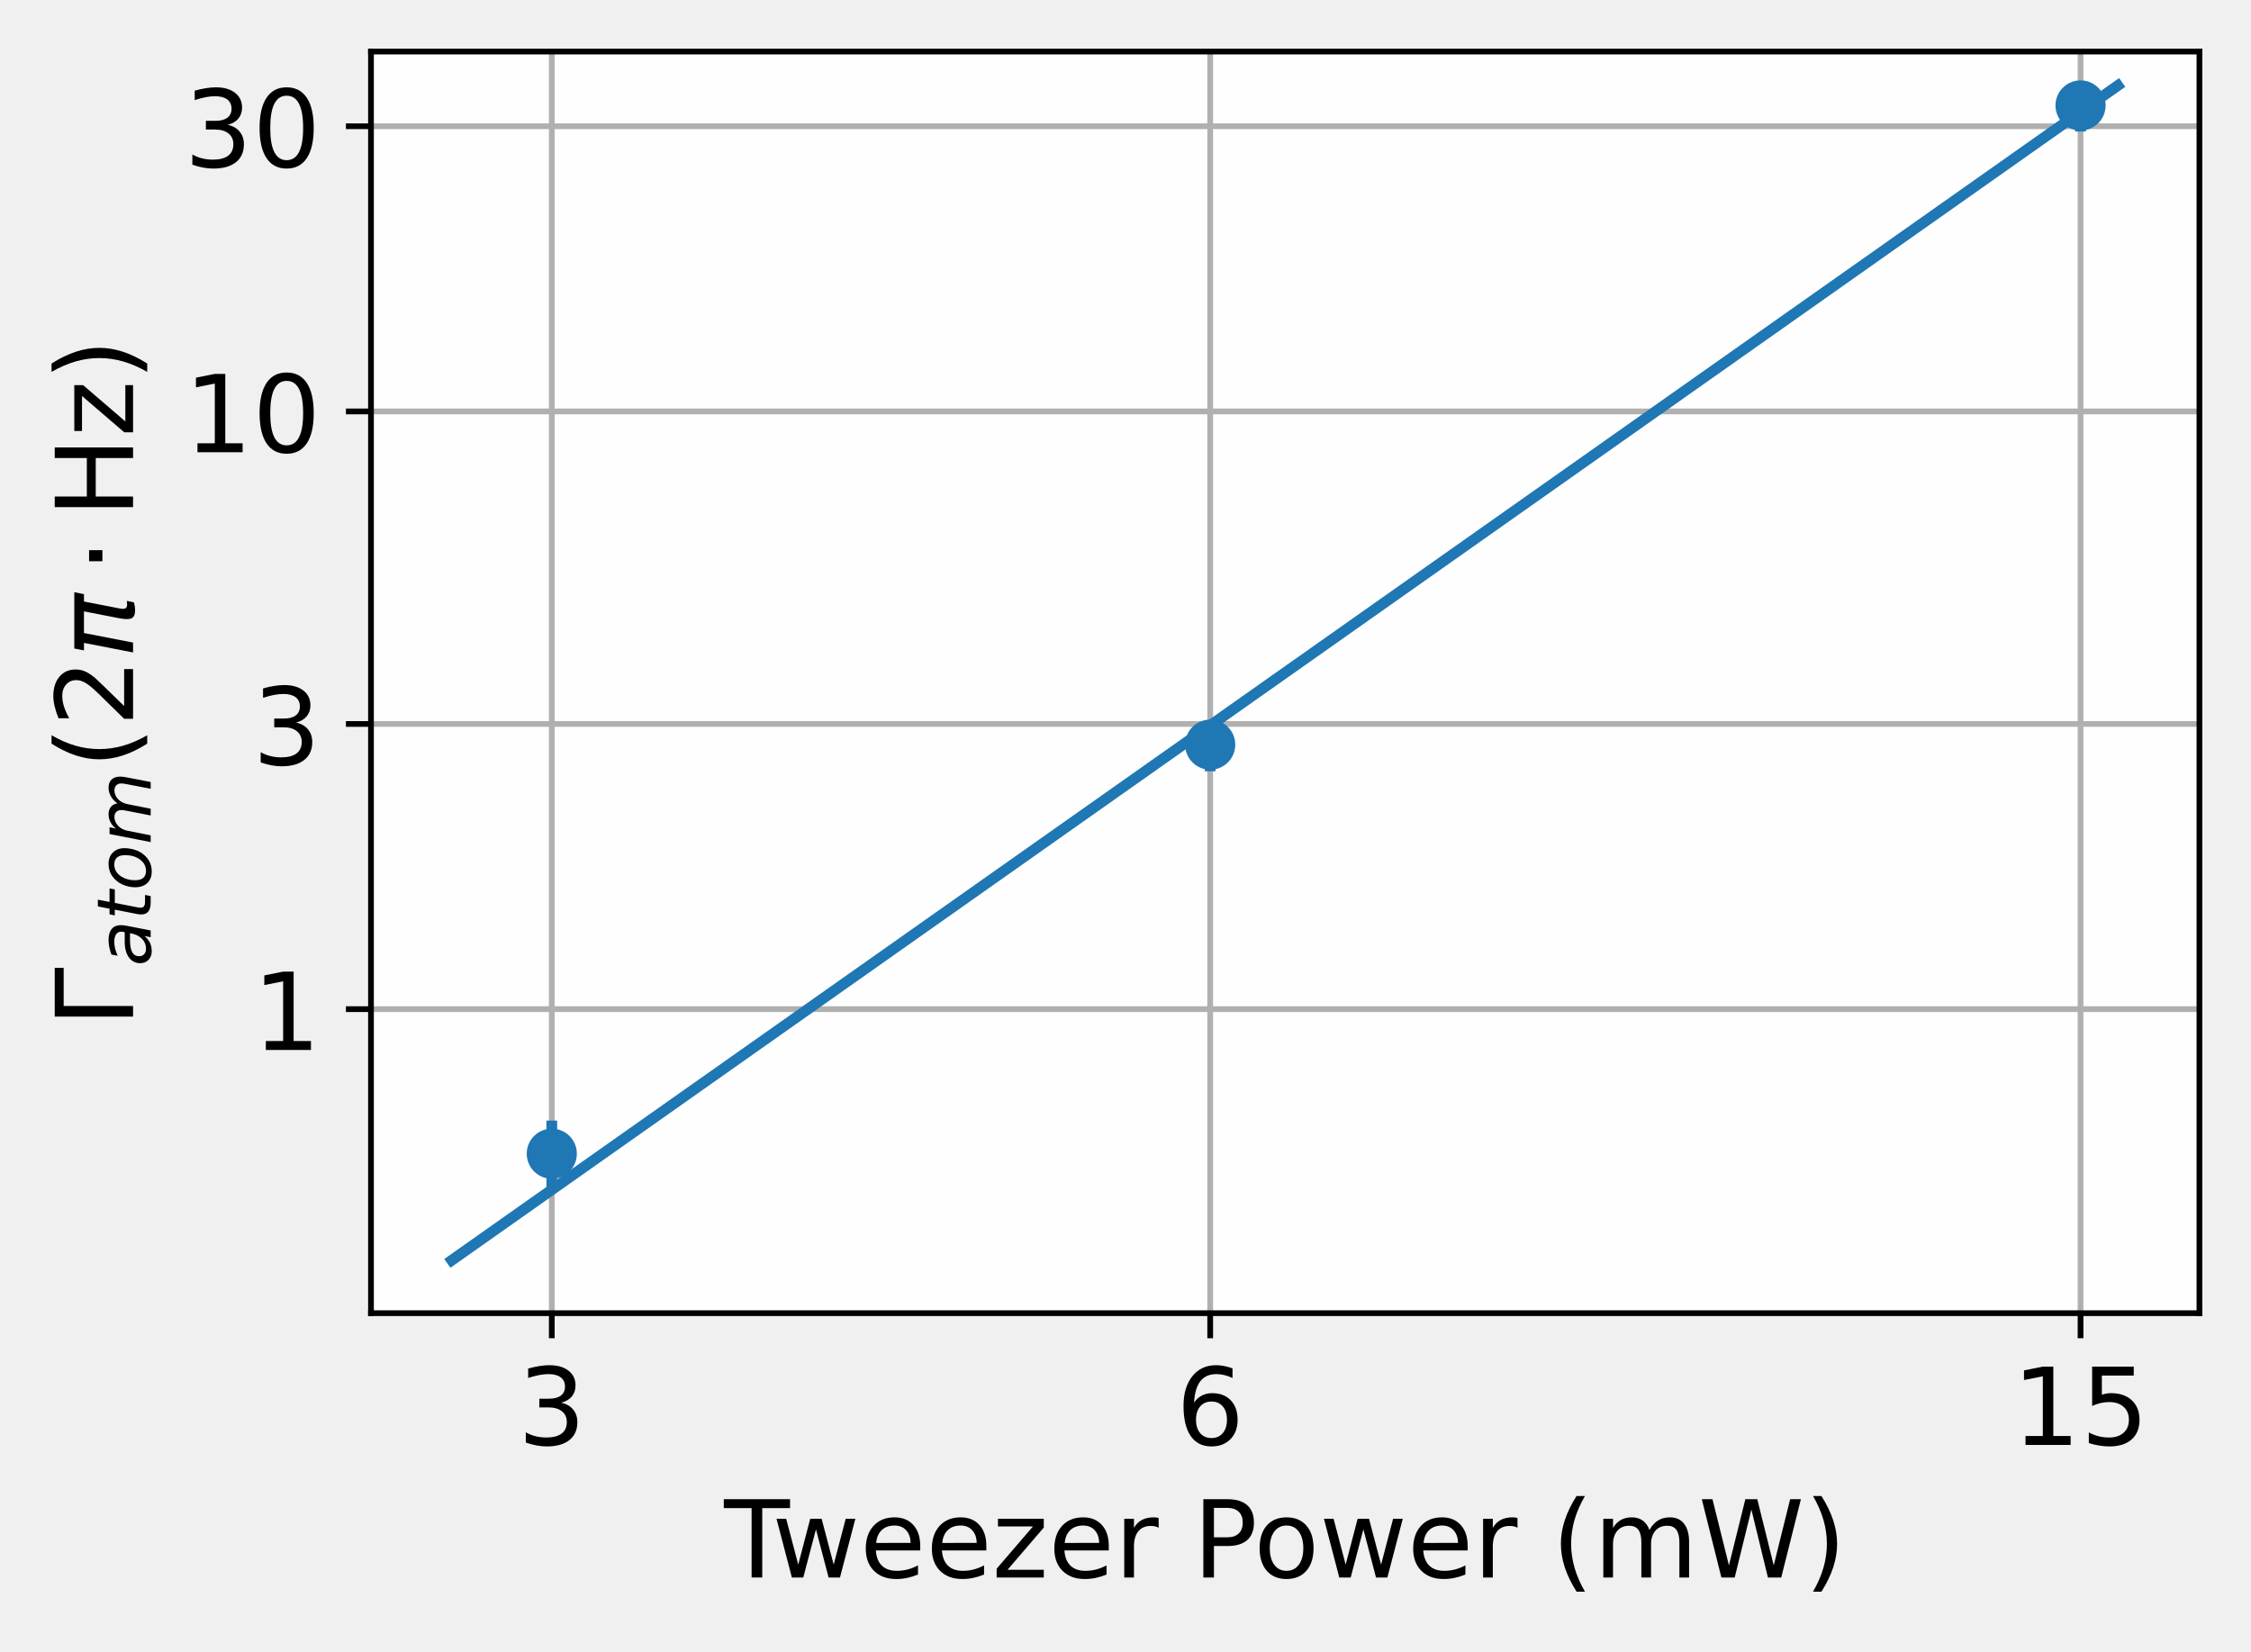
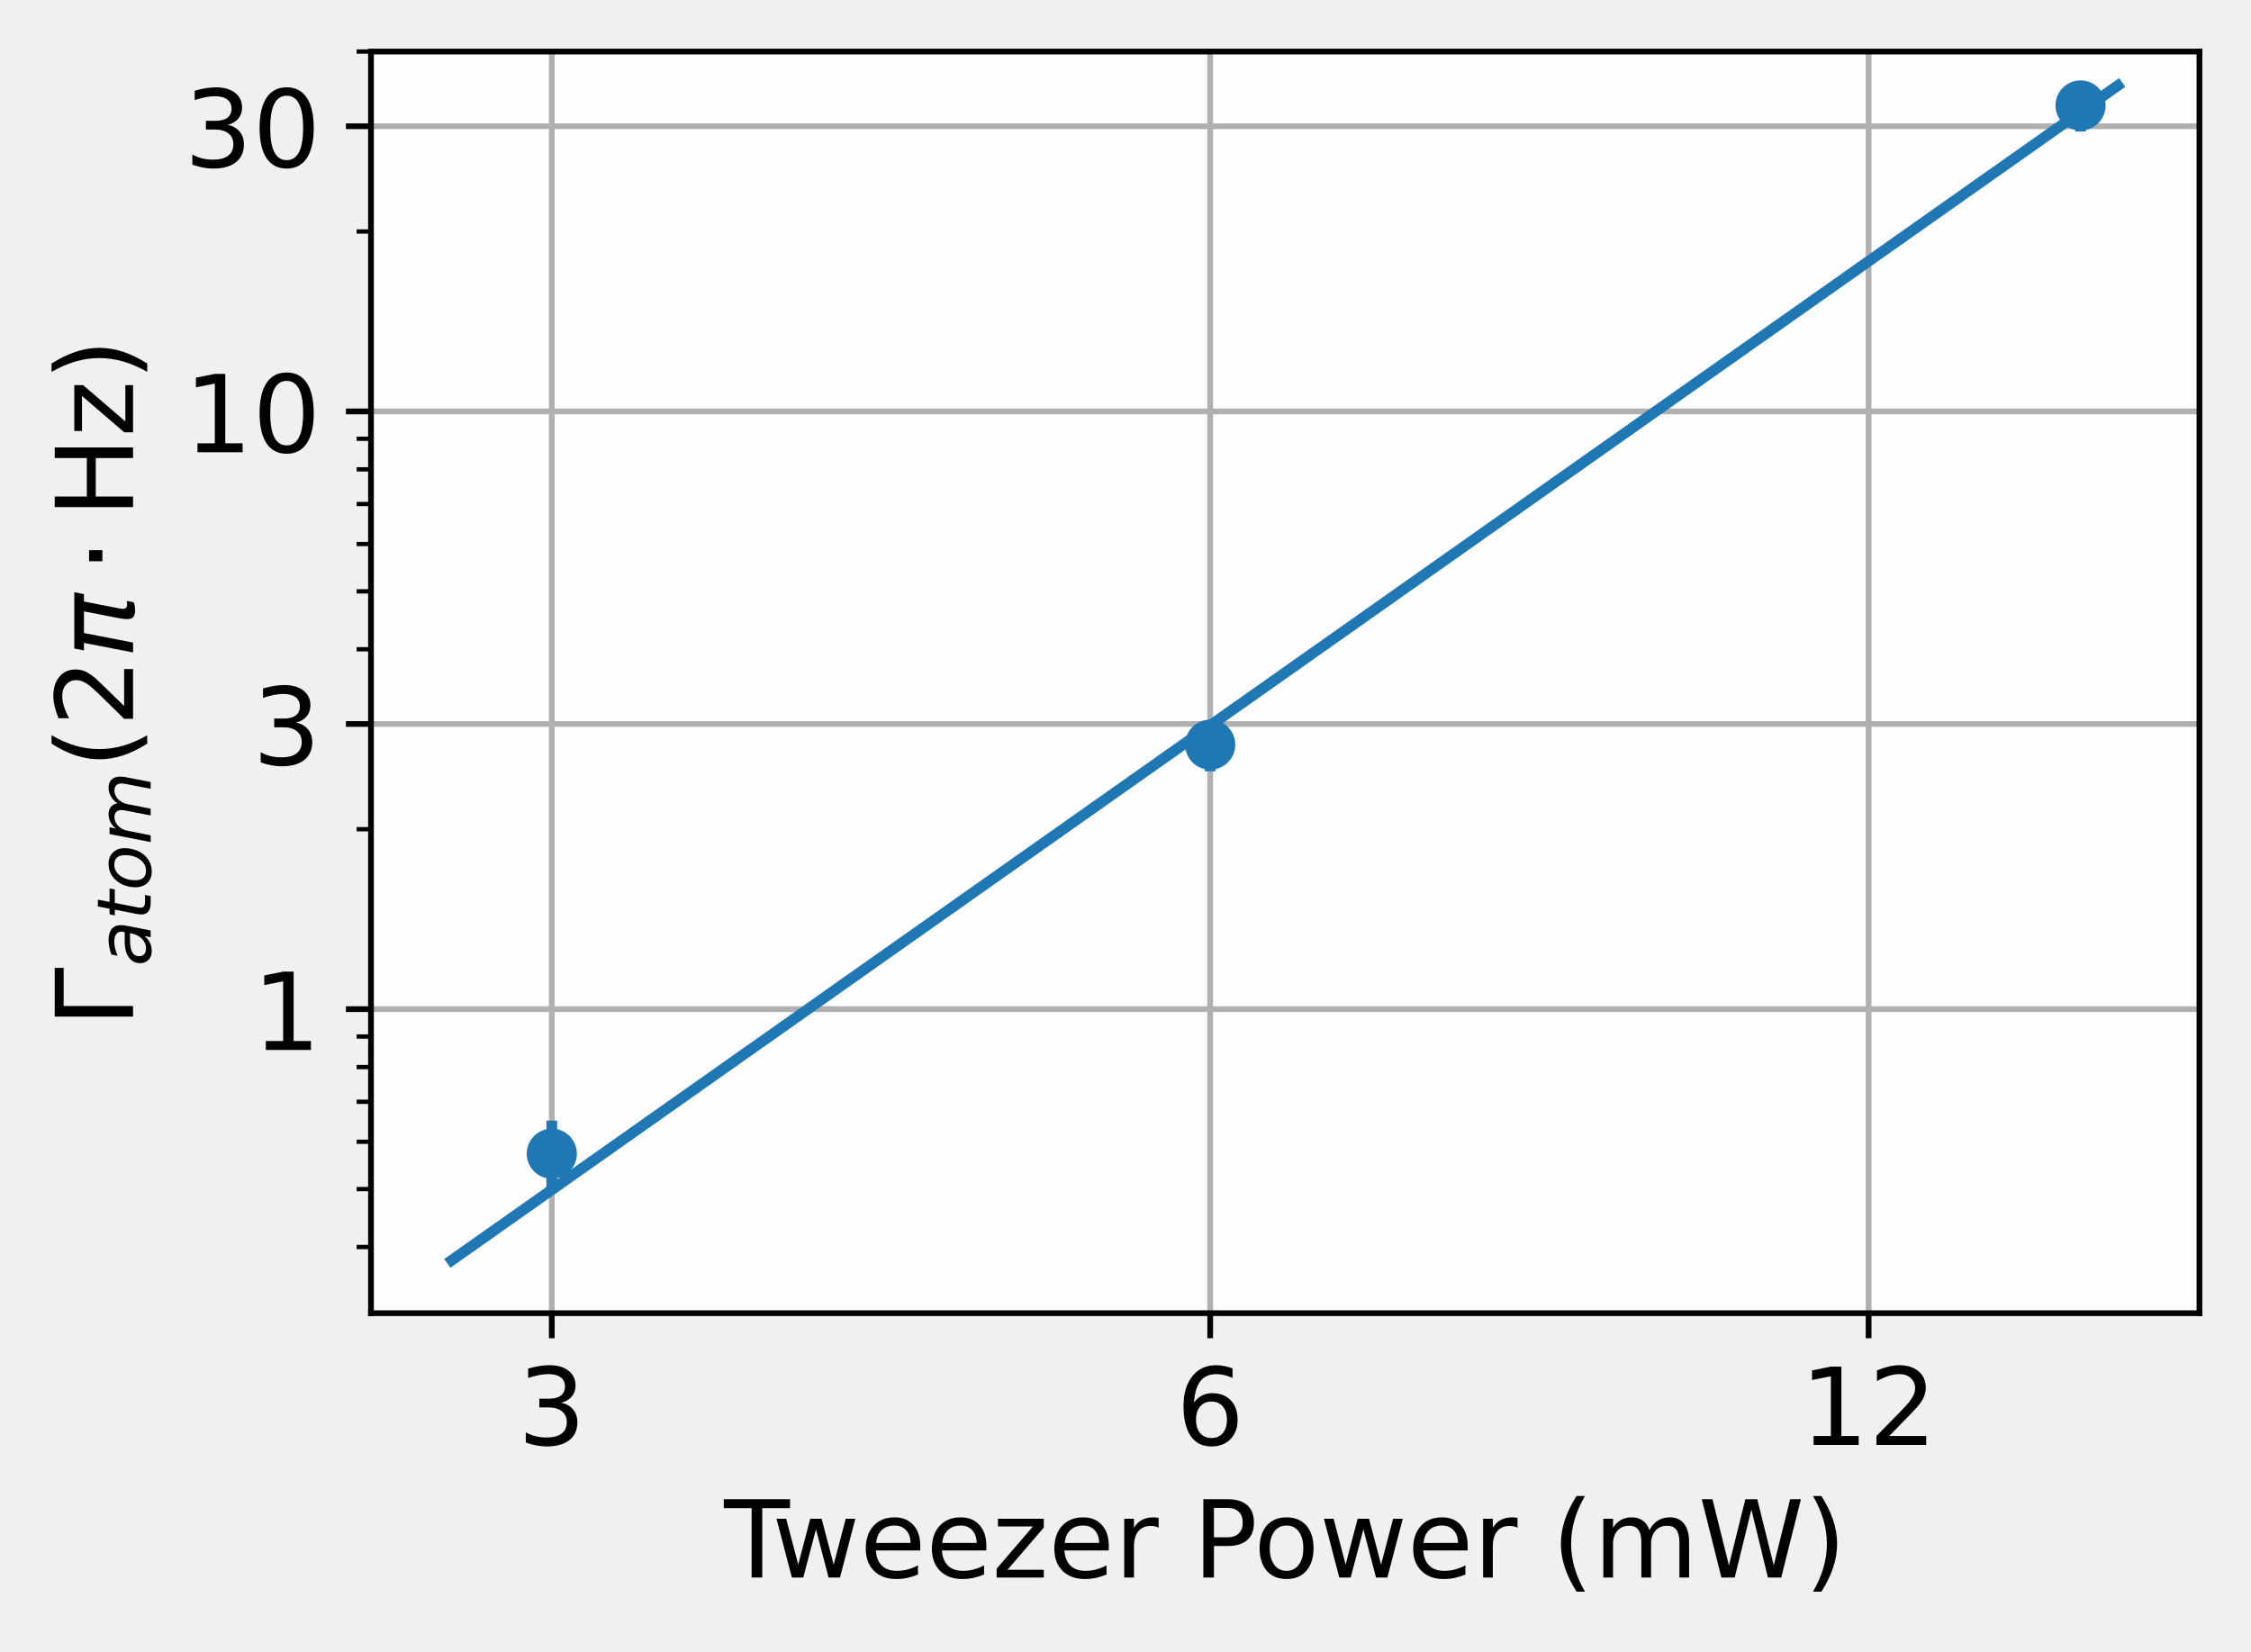
<svg xmlns="http://www.w3.org/2000/svg" xmlns:xlink="http://www.w3.org/1999/xlink" height="230.634pt" version="1.1" viewBox="0 0 314.333 230.634" width="314.333pt">
  <defs>
    <style type="text/css">*{stroke-linecap:butt;stroke-linejoin:round;}</style>
  </defs>
  <g id="figure_1">
    <g id="patch_1">
      <path d="M 0 230.634  L 314.333 230.634  L 314.333 0  L 0 0  z " style="fill:none;" />
    </g>
    <g id="axes_1">
      <g id="patch_2">
        <path d="M 51.805 183.4  L 307.133 183.4  L 307.133 7.2  L 51.805 7.2  z " style="fill:none;" />
      </g>
      <g id="patch_3">
        <path clip-path="url(#p6baf247688)" d="M 51.805 183.4  L 307.133 183.4  L 307.133 7.2  L 51.805 7.2  z " style="fill:#ffffff;opacity:0.9;" />
      </g>
      <g id="matplotlib.axis_1">
        <g id="xtick_1">
          <g id="line2d_1">
            <path clip-path="url(#p6baf247688)" d="M 77.053 183.4  L 77.053 7.2  " style="fill:none;stroke:#b0b0b0;stroke-linecap:square;stroke-width:0.8;" />
          </g>
          <g id="line2d_2">
            <defs>
              <path d="M 0 0  L 0 3.5  " id="m005f0a59be" style="stroke:#000000;stroke-width:0.8;" />
            </defs>
            <g>
              <use style="stroke:#000000;stroke-width:0.8;" x="77.053" xlink:href="#m005f0a59be" y="183.4" />
            </g>
          </g>
          <g id="text_1">
            <g transform="translate(72.28153 201.7977)scale(0.15 -0.15)">
              <defs>
                <path d="M 40.578 39.312  Q 47.656 37.797 51.625 33  Q 55.609 28.219 55.609 21.188  Q 55.609 10.406 48.188 4.484  Q 40.766 -1.422 27.094 -1.422  Q 22.516 -1.422 17.656 -0.516  Q 12.797 0.391 7.625 2.203  L 7.625 11.719  Q 11.719 9.328 16.594 8.109  Q 21.484 6.891 26.812 6.891  Q 36.078 6.891 40.938 10.547  Q 45.797 14.203 45.797 21.188  Q 45.797 27.641 41.281 31.266  Q 36.766 34.906 28.719 34.906  L 20.219 34.906  L 20.219 43.016  L 29.109 43.016  Q 36.375 43.016 40.234 45.922  Q 44.094 48.828 44.094 54.297  Q 44.094 59.906 40.109 62.906  Q 36.141 65.922 28.719 65.922  Q 24.656 65.922 20.016 65.031  Q 15.375 64.156 9.812 62.312  L 9.812 71.094  Q 15.438 72.656 20.344 73.438  Q 25.25 74.219 29.594 74.219  Q 40.828 74.219 47.359 69.109  Q 53.906 64.016 53.906 55.328  Q 53.906 49.266 50.438 45.094  Q 46.969 40.922 40.578 39.312  z " id="DejaVuSans-51" />
              </defs>
              <use xlink:href="#DejaVuSans-51" />
            </g>
          </g>
        </g>
        <g id="xtick_2">
          <g id="line2d_3">
            <path clip-path="url(#p6baf247688)" d="M 168.993 183.4  L 168.993 7.2  " style="fill:none;stroke:#b0b0b0;stroke-linecap:square;stroke-width:0.8;" />
          </g>
          <g id="line2d_4">
            <g>
              <use style="stroke:#000000;stroke-width:0.8;" x="168.993" xlink:href="#m005f0a59be" y="183.4" />
            </g>
          </g>
          <g id="text_2">
            <g transform="translate(164.2213 201.7977)scale(0.15 -0.15)">
              <defs>
                <path d="M 33.016 40.375  Q 26.375 40.375 22.484 35.828  Q 18.609 31.297 18.609 23.391  Q 18.609 15.531 22.484 10.953  Q 26.375 6.391 33.016 6.391  Q 39.656 6.391 43.531 10.953  Q 47.406 15.531 47.406 23.391  Q 47.406 31.297 43.531 35.828  Q 39.656 40.375 33.016 40.375  z M 52.594 71.297  L 52.594 62.312  Q 48.875 64.062 45.094 64.984  Q 41.312 65.922 37.594 65.922  Q 27.828 65.922 22.672 59.328  Q 17.531 52.734 16.797 39.406  Q 19.672 43.656 24.016 45.922  Q 28.375 48.188 33.594 48.188  Q 44.578 48.188 50.953 41.516  Q 57.328 34.859 57.328 23.391  Q 57.328 12.156 50.688 5.359  Q 44.047 -1.422 33.016 -1.422  Q 20.359 -1.422 13.672 8.266  Q 6.984 17.969 6.984 36.375  Q 6.984 53.656 15.188 63.938  Q 23.391 74.219 37.203 74.219  Q 40.922 74.219 44.703 73.484  Q 48.484 72.75 52.594 71.297  z " id="DejaVuSans-54" />
              </defs>
              <use xlink:href="#DejaVuSans-54" />
            </g>
          </g>
        </g>
        <g id="xtick_3">
          <g id="line2d_5">
-             <path clip-path="url(#p6baf247688)" d="M 290.531 183.4  L 290.531 7.2  " style="fill:none;stroke:#b0b0b0;stroke-linecap:square;stroke-width:0.8;" />
+             <path clip-path="url(#p6baf247688)" d="M 260.933 183.4  L 260.933 7.2  " style="fill:none;stroke:#b0b0b0;stroke-linecap:square;stroke-width:0.8;" />
          </g>
          <g id="line2d_6">
            <g>
-               <use style="stroke:#000000;stroke-width:0.8;" x="290.531" xlink:href="#m005f0a59be" y="183.4" />
+               <use style="stroke:#000000;stroke-width:0.8;" x="260.933" xlink:href="#m005f0a59be" y="183.4" />
            </g>
          </g>
          <g id="text_3">
-             <g transform="translate(280.9872 201.7977)scale(0.15 -0.15)">
+             <g transform="translate(251.3892 201.7977)scale(0.15 -0.15)">
              <defs>
                <path d="M 12.406 8.297  L 28.516 8.297  L 28.516 63.922  L 10.984 60.406  L 10.984 69.391  L 28.422 72.906  L 38.281 72.906  L 38.281 8.297  L 54.391 8.297  L 54.391 0  L 12.406 0  z " id="DejaVuSans-49" />
-                 <path d="M 10.797 72.906  L 49.516 72.906  L 49.516 64.594  L 19.828 64.594  L 19.828 46.734  Q 21.969 47.469 24.109 47.828  Q 26.266 48.188 28.422 48.188  Q 40.625 48.188 47.75 41.5  Q 54.891 34.812 54.891 23.391  Q 54.891 11.625 47.562 5.094  Q 40.234 -1.422 26.906 -1.422  Q 22.312 -1.422 17.547 -0.641  Q 12.797 0.141 7.719 1.703  L 7.719 11.625  Q 12.109 9.234 16.797 8.062  Q 21.484 6.891 26.703 6.891  Q 35.156 6.891 40.078 11.328  Q 45.016 15.766 45.016 23.391  Q 45.016 31 40.078 35.438  Q 35.156 39.891 26.703 39.891  Q 22.75 39.891 18.812 39.016  Q 14.891 38.141 10.797 36.281  z " id="DejaVuSans-53" />
+                 <path d="M 19.188 8.297  L 53.609 8.297  L 53.609 0  L 7.328 0  L 7.328 8.297  Q 12.938 14.109 22.625 23.891  Q 32.328 33.688 34.812 36.531  Q 39.547 41.844 41.422 45.531  Q 43.312 49.219 43.312 52.781  Q 43.312 58.594 39.234 62.25  Q 35.156 65.922 28.609 65.922  Q 23.969 65.922 18.812 64.312  Q 13.672 62.703 7.812 59.422  L 7.812 69.391  Q 13.766 71.781 18.938 73  Q 24.125 74.219 28.422 74.219  Q 39.75 74.219 46.484 68.547  Q 53.219 62.891 53.219 53.422  Q 53.219 48.922 51.531 44.891  Q 49.859 40.875 45.406 35.406  Q 44.188 33.984 37.641 27.219  Q 31.109 20.453 19.188 8.297  z " id="DejaVuSans-50" />
              </defs>
              <use xlink:href="#DejaVuSans-49" />
-               <use x="63.623" xlink:href="#DejaVuSans-53" />
+               <use x="63.623" xlink:href="#DejaVuSans-50" />
            </g>
          </g>
        </g>
        <g id="text_4">
          <g transform="translate(101.116 220.3148)scale(0.15 -0.15)">
            <defs>
              <path d="M -0.297 72.906  L 61.375 72.906  L 61.375 64.594  L 35.5 64.594  L 35.5 0  L 25.594 0  L 25.594 64.594  L -0.297 64.594  z " id="DejaVuSans-84" />
              <path d="M 4.203 54.688  L 13.188 54.688  L 24.422 12.016  L 35.594 54.688  L 46.188 54.688  L 57.422 12.016  L 68.609 54.688  L 77.594 54.688  L 63.281 0  L 52.688 0  L 40.922 44.828  L 29.109 0  L 18.5 0  z " id="DejaVuSans-119" />
              <path d="M 56.203 29.594  L 56.203 25.203  L 14.891 25.203  Q 15.484 15.922 20.484 11.062  Q 25.484 6.203 34.422 6.203  Q 39.594 6.203 44.453 7.469  Q 49.312 8.734 54.109 11.281  L 54.109 2.781  Q 49.266 0.734 44.188 -0.344  Q 39.109 -1.422 33.891 -1.422  Q 20.797 -1.422 13.156 6.188  Q 5.516 13.812 5.516 26.812  Q 5.516 40.234 12.766 48.109  Q 20.016 56 32.328 56  Q 43.359 56 49.781 48.891  Q 56.203 41.797 56.203 29.594  z M 47.219 32.234  Q 47.125 39.594 43.094 43.984  Q 39.062 48.391 32.422 48.391  Q 24.906 48.391 20.391 44.141  Q 15.875 39.891 15.188 32.172  z " id="DejaVuSans-101" />
              <path d="M 5.516 54.688  L 48.188 54.688  L 48.188 46.484  L 14.406 7.172  L 48.188 7.172  L 48.188 0  L 4.297 0  L 4.297 8.203  L 38.094 47.516  L 5.516 47.516  z " id="DejaVuSans-122" />
              <path d="M 41.109 46.297  Q 39.594 47.172 37.812 47.578  Q 36.031 48 33.891 48  Q 26.266 48 22.188 43.047  Q 18.109 38.094 18.109 28.812  L 18.109 0  L 9.078 0  L 9.078 54.688  L 18.109 54.688  L 18.109 46.188  Q 20.953 51.172 25.484 53.578  Q 30.031 56 36.531 56  Q 37.453 56 38.578 55.875  Q 39.703 55.766 41.062 55.516  z " id="DejaVuSans-114" />
              <path id="DejaVuSans-32" />
              <path d="M 19.672 64.797  L 19.672 37.406  L 32.078 37.406  Q 38.969 37.406 42.719 40.969  Q 46.484 44.531 46.484 51.125  Q 46.484 57.672 42.719 61.234  Q 38.969 64.797 32.078 64.797  z M 9.812 72.906  L 32.078 72.906  Q 44.344 72.906 50.609 67.359  Q 56.891 61.812 56.891 51.125  Q 56.891 40.328 50.609 34.812  Q 44.344 29.297 32.078 29.297  L 19.672 29.297  L 19.672 0  L 9.812 0  z " id="DejaVuSans-80" />
              <path d="M 30.609 48.391  Q 23.391 48.391 19.188 42.75  Q 14.984 37.109 14.984 27.297  Q 14.984 17.484 19.156 11.844  Q 23.344 6.203 30.609 6.203  Q 37.797 6.203 41.984 11.859  Q 46.188 17.531 46.188 27.297  Q 46.188 37.016 41.984 42.703  Q 37.797 48.391 30.609 48.391  z M 30.609 56  Q 42.328 56 49.016 48.375  Q 55.719 40.766 55.719 27.297  Q 55.719 13.875 49.016 6.219  Q 42.328 -1.422 30.609 -1.422  Q 18.844 -1.422 12.172 6.219  Q 5.516 13.875 5.516 27.297  Q 5.516 40.766 12.172 48.375  Q 18.844 56 30.609 56  z " id="DejaVuSans-111" />
              <path d="M 31 75.875  Q 24.469 64.656 21.281 53.656  Q 18.109 42.672 18.109 31.391  Q 18.109 20.125 21.312 9.062  Q 24.516 -2 31 -13.188  L 23.188 -13.188  Q 15.875 -1.703 12.234 9.375  Q 8.594 20.453 8.594 31.391  Q 8.594 42.281 12.203 53.312  Q 15.828 64.359 23.188 75.875  z " id="DejaVuSans-40" />
              <path d="M 52 44.188  Q 55.375 50.25 60.062 53.125  Q 64.75 56 71.094 56  Q 79.641 56 84.281 50.016  Q 88.922 44.047 88.922 33.016  L 88.922 0  L 79.891 0  L 79.891 32.719  Q 79.891 40.578 77.094 44.375  Q 74.312 48.188 68.609 48.188  Q 61.625 48.188 57.562 43.547  Q 53.516 38.922 53.516 30.906  L 53.516 0  L 44.484 0  L 44.484 32.719  Q 44.484 40.625 41.703 44.406  Q 38.922 48.188 33.109 48.188  Q 26.219 48.188 22.156 43.531  Q 18.109 38.875 18.109 30.906  L 18.109 0  L 9.078 0  L 9.078 54.688  L 18.109 54.688  L 18.109 46.188  Q 21.188 51.219 25.484 53.609  Q 29.781 56 35.688 56  Q 41.656 56 45.828 52.969  Q 50 49.953 52 44.188  z " id="DejaVuSans-109" />
              <path d="M 3.328 72.906  L 13.281 72.906  L 28.609 11.281  L 43.891 72.906  L 54.984 72.906  L 70.312 11.281  L 85.594 72.906  L 95.609 72.906  L 77.297 0  L 64.891 0  L 49.516 63.281  L 33.984 0  L 21.578 0  z " id="DejaVuSans-87" />
              <path d="M 8.016 75.875  L 15.828 75.875  Q 23.141 64.359 26.781 53.312  Q 30.422 42.281 30.422 31.391  Q 30.422 20.453 26.781 9.375  Q 23.141 -1.703 15.828 -13.188  L 8.016 -13.188  Q 14.5 -2 17.703 9.062  Q 20.906 20.125 20.906 31.391  Q 20.906 42.672 17.703 53.656  Q 14.5 64.656 8.016 75.875  z " id="DejaVuSans-41" />
            </defs>
            <use xlink:href="#DejaVuSans-84" />
            <use x="44.584" xlink:href="#DejaVuSans-119" />
            <use x="126.371" xlink:href="#DejaVuSans-101" />
            <use x="187.895" xlink:href="#DejaVuSans-101" />
            <use x="249.418" xlink:href="#DejaVuSans-122" />
            <use x="301.908" xlink:href="#DejaVuSans-101" />
            <use x="363.432" xlink:href="#DejaVuSans-114" />
            <use x="404.545" xlink:href="#DejaVuSans-32" />
            <use x="436.332" xlink:href="#DejaVuSans-80" />
            <use x="493.01" xlink:href="#DejaVuSans-111" />
            <use x="554.191" xlink:href="#DejaVuSans-119" />
            <use x="635.979" xlink:href="#DejaVuSans-101" />
            <use x="697.502" xlink:href="#DejaVuSans-114" />
            <use x="738.615" xlink:href="#DejaVuSans-32" />
            <use x="770.402" xlink:href="#DejaVuSans-40" />
            <use x="809.416" xlink:href="#DejaVuSans-109" />
            <use x="906.828" xlink:href="#DejaVuSans-87" />
            <use x="1005.705" xlink:href="#DejaVuSans-41" />
          </g>
        </g>
      </g>
      <g id="matplotlib.axis_2">
        <g id="ytick_1">
          <g id="line2d_7">
            <path clip-path="url(#p6baf247688)" d="M 51.805 140.939  L 307.133 140.939  " style="fill:none;stroke:#b0b0b0;stroke-linecap:square;stroke-width:0.8;" />
          </g>
          <g id="line2d_8">
            <defs>
              <path d="M 0 0  L -3.5 0  " id="mc3ce260a5b" style="stroke:#000000;stroke-width:0.8;" />
            </defs>
            <g>
              <use style="stroke:#000000;stroke-width:0.8;" x="51.805" xlink:href="#mc3ce260a5b" y="140.939" />
            </g>
          </g>
          <g id="text_5">
            <g transform="translate(35.26094 146.638)scale(0.15 -0.15)">
              <use xlink:href="#DejaVuSans-49" />
            </g>
          </g>
        </g>
        <g id="ytick_2">
          <g id="line2d_9">
            <path clip-path="url(#p6baf247688)" d="M 51.805 101.109  L 307.133 101.109  " style="fill:none;stroke:#b0b0b0;stroke-linecap:square;stroke-width:0.8;" />
          </g>
          <g id="line2d_10">
            <g>
              <use style="stroke:#000000;stroke-width:0.8;" x="51.805" xlink:href="#mc3ce260a5b" y="101.109" />
            </g>
          </g>
          <g id="text_6">
            <g transform="translate(35.26094 106.8081)scale(0.15 -0.15)">
              <use xlink:href="#DejaVuSans-51" />
            </g>
          </g>
        </g>
        <g id="ytick_3">
          <g id="line2d_11">
            <path clip-path="url(#p6baf247688)" d="M 51.805 57.46  L 307.133 57.46  " style="fill:none;stroke:#b0b0b0;stroke-linecap:square;stroke-width:0.8;" />
          </g>
          <g id="line2d_12">
            <g>
              <use style="stroke:#000000;stroke-width:0.8;" x="51.805" xlink:href="#mc3ce260a5b" y="57.46" />
            </g>
          </g>
          <g id="text_7">
            <g transform="translate(25.71719 63.15848)scale(0.15 -0.15)">
              <defs>
                <path d="M 31.781 66.406  Q 24.172 66.406 20.328 58.906  Q 16.5 51.422 16.5 36.375  Q 16.5 21.391 20.328 13.891  Q 24.172 6.391 31.781 6.391  Q 39.453 6.391 43.281 13.891  Q 47.125 21.391 47.125 36.375  Q 47.125 51.422 43.281 58.906  Q 39.453 66.406 31.781 66.406  z M 31.781 74.219  Q 44.047 74.219 50.516 64.516  Q 56.984 54.828 56.984 36.375  Q 56.984 17.969 50.516 8.266  Q 44.047 -1.422 31.781 -1.422  Q 19.531 -1.422 13.062 8.266  Q 6.594 17.969 6.594 36.375  Q 6.594 54.828 13.062 64.516  Q 19.531 74.219 31.781 74.219  z " id="DejaVuSans-48" />
              </defs>
              <use xlink:href="#DejaVuSans-49" />
              <use x="63.623" xlink:href="#DejaVuSans-48" />
            </g>
          </g>
        </g>
        <g id="ytick_4">
          <g id="line2d_13">
            <path clip-path="url(#p6baf247688)" d="M 51.805 17.63  L 307.133 17.63  " style="fill:none;stroke:#b0b0b0;stroke-linecap:square;stroke-width:0.8;" />
          </g>
          <g id="line2d_14">
            <g>
              <use style="stroke:#000000;stroke-width:0.8;" x="51.805" xlink:href="#mc3ce260a5b" y="17.63" />
            </g>
          </g>
          <g id="text_8">
            <g transform="translate(25.71719 23.32865)scale(0.15 -0.15)">
              <use xlink:href="#DejaVuSans-51" />
              <use x="63.623" xlink:href="#DejaVuSans-48" />
            </g>
          </g>
        </g>
+         <g id="ytick_5">
+           <g id="line2d_15">
+             <defs>
+               <path d="M 0 0  L -2 0  " id="md0f4fded07" style="stroke:#000000;stroke-width:0.6;" />
+             </defs>
+             <g>
+               <use style="stroke:#000000;stroke-width:0.6;" x="51.805" xlink:href="#md0f4fded07" y="174.159" />
+             </g>
+           </g>
+         </g>
+         <g id="ytick_6">
+           <g id="line2d_16">
+             <g>
+               <use style="stroke:#000000;stroke-width:0.6;" x="51.805" xlink:href="#md0f4fded07" y="166.069" />
+             </g>
+           </g>
+         </g>
+         <g id="ytick_7">
+           <g id="line2d_17">
+             <g>
+               <use style="stroke:#000000;stroke-width:0.6;" x="51.805" xlink:href="#md0f4fded07" y="159.459" />
+             </g>
+           </g>
+         </g>
+         <g id="ytick_8">
+           <g id="line2d_18">
+             <g>
+               <use style="stroke:#000000;stroke-width:0.6;" x="51.805" xlink:href="#md0f4fded07" y="153.87" />
+             </g>
+           </g>
+         </g>
+         <g id="ytick_9">
+           <g id="line2d_19">
+             <g>
+               <use style="stroke:#000000;stroke-width:0.6;" x="51.805" xlink:href="#md0f4fded07" y="149.029" />
+             </g>
+           </g>
+         </g>
+         <g id="ytick_10">
+           <g id="line2d_20">
+             <g>
+               <use style="stroke:#000000;stroke-width:0.6;" x="51.805" xlink:href="#md0f4fded07" y="144.759" />
+             </g>
+           </g>
+         </g>
+         <g id="ytick_11">
+           <g id="line2d_21">
+             <g>
+               <use style="stroke:#000000;stroke-width:0.6;" x="51.805" xlink:href="#md0f4fded07" y="115.809" />
+             </g>
+           </g>
+         </g>
+         <g id="ytick_12">
+           <g id="line2d_22">
+             <g>
+               <use style="stroke:#000000;stroke-width:0.6;" x="51.805" xlink:href="#md0f4fded07" y="90.679" />
+             </g>
+           </g>
+         </g>
+         <g id="ytick_13">
+           <g id="line2d_23">
+             <g>
+               <use style="stroke:#000000;stroke-width:0.6;" x="51.805" xlink:href="#md0f4fded07" y="82.589" />
+             </g>
+           </g>
+         </g>
+         <g id="ytick_14">
+           <g id="line2d_24">
+             <g>
+               <use style="stroke:#000000;stroke-width:0.6;" x="51.805" xlink:href="#md0f4fded07" y="75.979" />
+             </g>
+           </g>
+         </g>
+         <g id="ytick_15">
+           <g id="line2d_25">
+             <g>
+               <use style="stroke:#000000;stroke-width:0.6;" x="51.805" xlink:href="#md0f4fded07" y="70.391" />
+             </g>
+           </g>
+         </g>
+         <g id="ytick_16">
+           <g id="line2d_26">
+             <g>
+               <use style="stroke:#000000;stroke-width:0.6;" x="51.805" xlink:href="#md0f4fded07" y="65.55" />
+             </g>
+           </g>
+         </g>
+         <g id="ytick_17">
+           <g id="line2d_27">
+             <g>
+               <use style="stroke:#000000;stroke-width:0.6;" x="51.805" xlink:href="#md0f4fded07" y="61.279" />
+             </g>
+           </g>
+         </g>
+         <g id="ytick_18">
+           <g id="line2d_28">
+             <g>
+               <use style="stroke:#000000;stroke-width:0.6;" x="51.805" xlink:href="#md0f4fded07" y="32.33" />
+             </g>
+           </g>
+         </g>
+         <g id="ytick_19">
+           <g id="line2d_29">
+             <g>
+               <use style="stroke:#000000;stroke-width:0.6;" x="51.805" xlink:href="#md0f4fded07" y="7.2" />
+             </g>
+           </g>
+         </g>
        <g id="text_9">
          <g transform="translate(18.59766 143.45)rotate(-90)scale(0.15 -0.15)">
            <defs>
              <path d="M 9.812 0  L 9.812 72.906  L 55.172 72.906  L 55.172 64.594  L 19.672 64.594  L 19.672 0  z " id="DejaVuSans-915" />
              <path d="M 53.719 31.203  L 47.609 0  L 38.625 0  L 40.281 8.297  Q 36.328 3.422 31.266 1  Q 26.219 -1.422 20.016 -1.422  Q 13.031 -1.422 8.562 2.844  Q 4.109 7.125 4.109 13.812  Q 4.109 23.391 11.75 28.953  Q 19.391 34.516 32.812 34.516  L 45.312 34.516  L 45.797 36.922  Q 45.906 37.312 45.953 37.766  Q 46 38.234 46 39.203  Q 46 43.562 42.453 45.969  Q 38.922 48.391 32.516 48.391  Q 28.125 48.391 23.5 47.266  Q 18.891 46.141 14.016 43.891  L 15.578 52.203  Q 20.656 54.109 25.516 55.047  Q 30.375 56 34.906 56  Q 44.578 56 49.625 51.797  Q 54.688 47.609 54.688 39.594  Q 54.688 37.984 54.438 35.812  Q 54.203 33.641 53.719 31.203  z M 44 27.484  L 35.016 27.484  Q 23.969 27.484 18.672 24.531  Q 13.375 21.578 13.375 15.375  Q 13.375 11.078 16.078 8.641  Q 18.797 6.203 23.578 6.203  Q 30.906 6.203 36.375 11.453  Q 41.844 16.703 43.609 25.484  z " id="DejaVuSans-Oblique-97" />
              <path d="M 42.281 54.688  L 40.922 47.703  L 23 47.703  L 17.188 18.016  Q 16.891 16.359 16.75 15.234  Q 16.609 14.109 16.609 13.484  Q 16.609 10.359 18.484 8.938  Q 20.359 7.516 24.516 7.516  L 33.594 7.516  L 32.078 0  L 23.484 0  Q 15.484 0 11.547 3.125  Q 7.625 6.25 7.625 12.594  Q 7.625 13.719 7.766 15.062  Q 7.906 16.406 8.203 18.016  L 14.016 47.703  L 6.391 47.703  L 7.812 54.688  L 15.281 54.688  L 18.312 70.219  L 27.297 70.219  L 24.312 54.688  z " id="DejaVuSans-Oblique-116" />
              <path d="M 25.391 -1.422  Q 15.766 -1.422 10.172 4.516  Q 4.594 10.453 4.594 20.703  Q 4.594 26.656 6.516 32.828  Q 8.453 39.016 11.531 43.219  Q 16.359 49.75 22.312 52.875  Q 28.266 56 35.797 56  Q 45.125 56 50.859 50.188  Q 56.594 44.391 56.594 35.016  Q 56.594 28.516 54.688 22.062  Q 52.781 15.625 49.703 11.375  Q 44.922 4.828 38.969 1.703  Q 33.016 -1.422 25.391 -1.422  z M 13.922 21  Q 13.922 13.578 17.016 9.891  Q 20.125 6.203 26.422 6.203  Q 35.453 6.203 41.375 14.078  Q 47.312 21.969 47.312 34.078  Q 47.312 41.156 44.141 44.766  Q 40.969 48.391 34.812 48.391  Q 29.734 48.391 25.781 46.016  Q 21.828 43.656 18.703 38.812  Q 16.406 35.203 15.156 30.562  Q 13.922 25.922 13.922 21  z " id="DejaVuSans-Oblique-111" />
              <path d="M 89.797 33.016  L 83.406 0  L 74.422 0  L 80.719 32.719  Q 81.109 34.812 81.297 36.328  Q 81.5 37.844 81.5 38.922  Q 81.5 43.312 79.047 45.75  Q 76.609 48.188 72.219 48.188  Q 65.672 48.188 60.547 43.281  Q 55.422 38.375 53.906 30.516  L 47.906 0  L 38.922 0  L 45.312 32.719  Q 45.703 34.516 45.891 36.047  Q 46.094 37.594 46.094 38.812  Q 46.094 43.266 43.656 45.719  Q 41.219 48.188 36.922 48.188  Q 30.281 48.188 25.141 43.281  Q 20.016 38.375 18.5 30.516  L 12.5 0  L 3.516 0  L 14.203 54.688  L 23.188 54.688  L 21.484 46.188  Q 25.141 50.984 30.047 53.484  Q 34.969 56 40.578 56  Q 46.531 56 50.359 52.875  Q 54.203 49.75 54.984 44.188  Q 59.078 49.953 64.469 52.969  Q 69.875 56 75.875 56  Q 82.906 56 86.734 51.953  Q 90.578 47.906 90.578 40.484  Q 90.578 38.875 90.375 36.938  Q 90.188 35.016 89.797 33.016  z " id="DejaVuSans-Oblique-109" />
-               <path d="M 19.188 8.297  L 53.609 8.297  L 53.609 0  L 7.328 0  L 7.328 8.297  Q 12.938 14.109 22.625 23.891  Q 32.328 33.688 34.812 36.531  Q 39.547 41.844 41.422 45.531  Q 43.312 49.219 43.312 52.781  Q 43.312 58.594 39.234 62.25  Q 35.156 65.922 28.609 65.922  Q 23.969 65.922 18.812 64.312  Q 13.672 62.703 7.812 59.422  L 7.812 69.391  Q 13.766 71.781 18.938 73  Q 24.125 74.219 28.422 74.219  Q 39.75 74.219 46.484 68.547  Q 53.219 62.891 53.219 53.422  Q 53.219 48.922 51.531 44.891  Q 49.859 40.875 45.406 35.406  Q 44.188 33.984 37.641 27.219  Q 31.109 20.453 19.188 8.297  z " id="DejaVuSans-50" />
              <path d="M 9.125 54.688  L 61.531 54.688  L 59.766 45.703  L 52.875 45.703  L 46.344 12.109  Q 45.656 8.594 46.578 7.031  Q 47.469 5.516 50.141 5.516  Q 50.875 5.516 51.953 5.672  Q 53.078 5.766 53.422 5.812  L 52.156 -0.688  Q 50.344 -1.312 48.484 -1.609  Q 46.578 -1.906 44.781 -1.906  Q 38.922 -1.906 37.312 1.266  Q 35.688 4.5 37.359 13.094  L 43.703 45.703  L 23.531 45.703  L 14.656 0  L 5.469 0  L 14.359 45.703  L 7.375 45.703  z " id="DejaVuSans-Oblique-960" />
              <path d="M 10.688 40.922  L 21 40.922  L 21 28.516  L 10.688 28.516  z " id="DejaVuSans-8901" />
              <path d="M 9.812 72.906  L 19.672 72.906  L 19.672 43.016  L 55.516 43.016  L 55.516 72.906  L 65.375 72.906  L 65.375 0  L 55.516 0  L 55.516 34.719  L 19.672 34.719  L 19.672 0  L 9.812 0  z " id="DejaVuSans-72" />
            </defs>
            <use transform="translate(0 0.125)" xlink:href="#DejaVuSans-915" />
            <use transform="translate(56.66992 -16.28125)scale(0.7)" xlink:href="#DejaVuSans-Oblique-97" />
            <use transform="translate(99.56543 -16.28125)scale(0.7)" xlink:href="#DejaVuSans-Oblique-116" />
            <use transform="translate(127.0117 -16.28125)scale(0.7)" xlink:href="#DejaVuSans-Oblique-111" />
            <use transform="translate(169.8389 -16.28125)scale(0.7)" xlink:href="#DejaVuSans-Oblique-109" />
            <use transform="translate(240.7617 0.125)" xlink:href="#DejaVuSans-40" />
            <use transform="translate(279.7754 0.125)" xlink:href="#DejaVuSans-50" />
            <use transform="translate(343.3984 0.125)" xlink:href="#DejaVuSans-Oblique-960" />
            <use transform="translate(423.0859 0.125)" xlink:href="#DejaVuSans-8901" />
            <use transform="translate(474.3555 0.125)" xlink:href="#DejaVuSans-72" />
            <use transform="translate(549.5508 0.125)" xlink:href="#DejaVuSans-122" />
            <use transform="translate(602.041 0.125)" xlink:href="#DejaVuSans-41" />
          </g>
        </g>
      </g>
      <g id="LineCollection_1">
        <path clip-path="url(#p6baf247688)" d="M 290.531 18.362  L 290.531 11.425  " style="fill:none;stroke:#1f77b4;stroke-width:1.5;" />
        <path clip-path="url(#p6baf247688)" d="M 168.993 107.719  L 168.993 100.629  " style="fill:none;stroke:#1f77b4;stroke-width:1.5;" />
        <path clip-path="url(#p6baf247688)" d="M 77.053 166.433  L 77.053 156.501  " style="fill:none;stroke:#1f77b4;stroke-width:1.5;" />
      </g>
-       <g id="line2d_15">
+       <g id="line2d_30">
        <path clip-path="url(#p6baf247688)" d="M 63.078 176.014  L 295.733 11.948  L 295.733 11.948  " style="fill:none;stroke:#1f77b4;stroke-linecap:square;stroke-width:1.5;" />
      </g>
-       <g id="line2d_16">
+       <g id="line2d_31">
        <defs>
          <path d="M 0 3  C 0.796 3 1.559 2.684 2.121 2.121  C 2.684 1.559 3 0.796 3 0  C 3 -0.796 2.684 -1.559 2.121 -2.121  C 1.559 -2.684 0.796 -3 0 -3  C -0.796 -3 -1.559 -2.684 -2.121 -2.121  C -2.684 -1.559 -3 -0.796 -3 0  C -3 0.796 -2.684 1.559 -2.121 2.121  C -1.559 2.684 -0.796 3 0 3  z " id="mcb2457e3ba" style="stroke:#1f77b4;" />
        </defs>
        <g clip-path="url(#p6baf247688)">
          <use style="fill:#1f77b4;stroke:#1f77b4;" x="290.531" xlink:href="#mcb2457e3ba" y="14.728" />
          <use style="fill:#1f77b4;stroke:#1f77b4;" x="168.993" xlink:href="#mcb2457e3ba" y="104.001" />
          <use style="fill:#1f77b4;stroke:#1f77b4;" x="77.053" xlink:href="#mcb2457e3ba" y="161.128" />
        </g>
      </g>
      <g id="patch_4">
        <path d="M 51.805 183.4  L 51.805 7.2  " style="fill:none;stroke:#000000;stroke-linecap:square;stroke-linejoin:miter;stroke-width:0.8;" />
      </g>
      <g id="patch_5">
        <path d="M 307.133 183.4  L 307.133 7.2  " style="fill:none;stroke:#000000;stroke-linecap:square;stroke-linejoin:miter;stroke-width:0.8;" />
      </g>
      <g id="patch_6">
        <path d="M 51.805 183.4  L 307.133 183.4  " style="fill:none;stroke:#000000;stroke-linecap:square;stroke-linejoin:miter;stroke-width:0.8;" />
      </g>
      <g id="patch_7">
        <path d="M 51.805 7.2  L 307.133 7.2  " style="fill:none;stroke:#000000;stroke-linecap:square;stroke-linejoin:miter;stroke-width:0.8;" />
      </g>
    </g>
  </g>
  <defs>
    <clipPath id="p6baf247688">
      <rect height="176.2" width="255.328" x="51.805" y="7.2" />
    </clipPath>
  </defs>
</svg>
